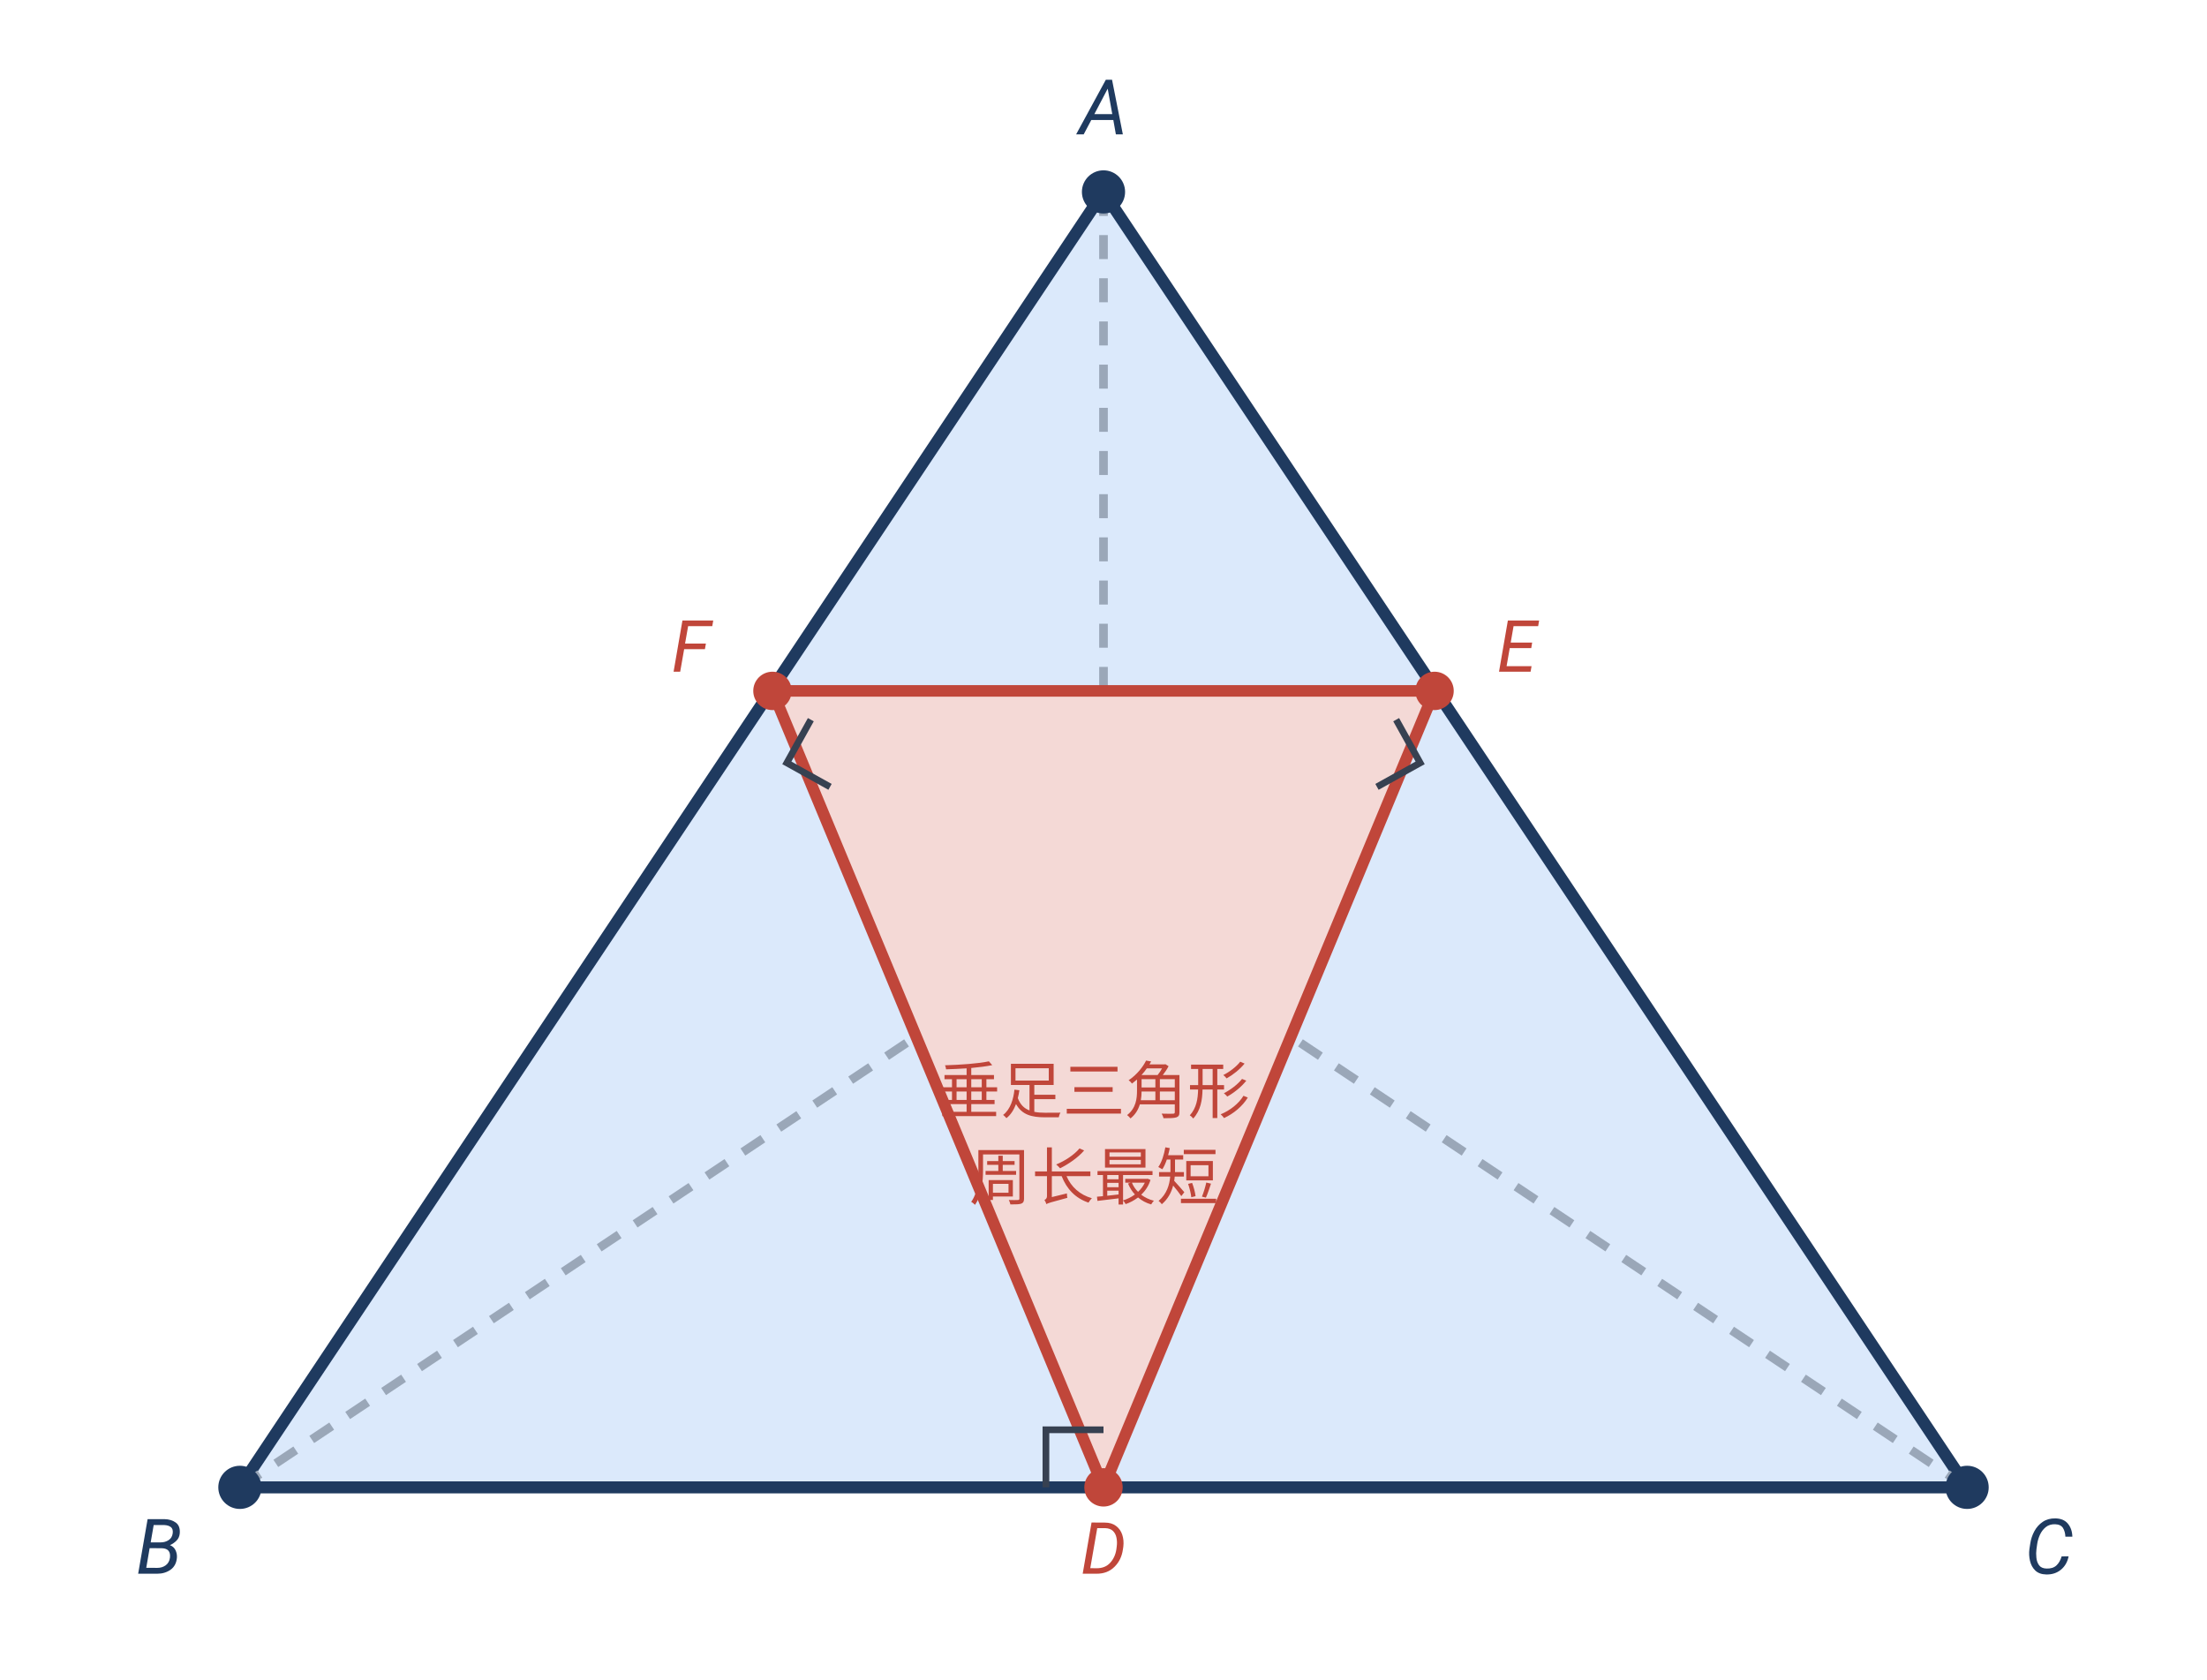
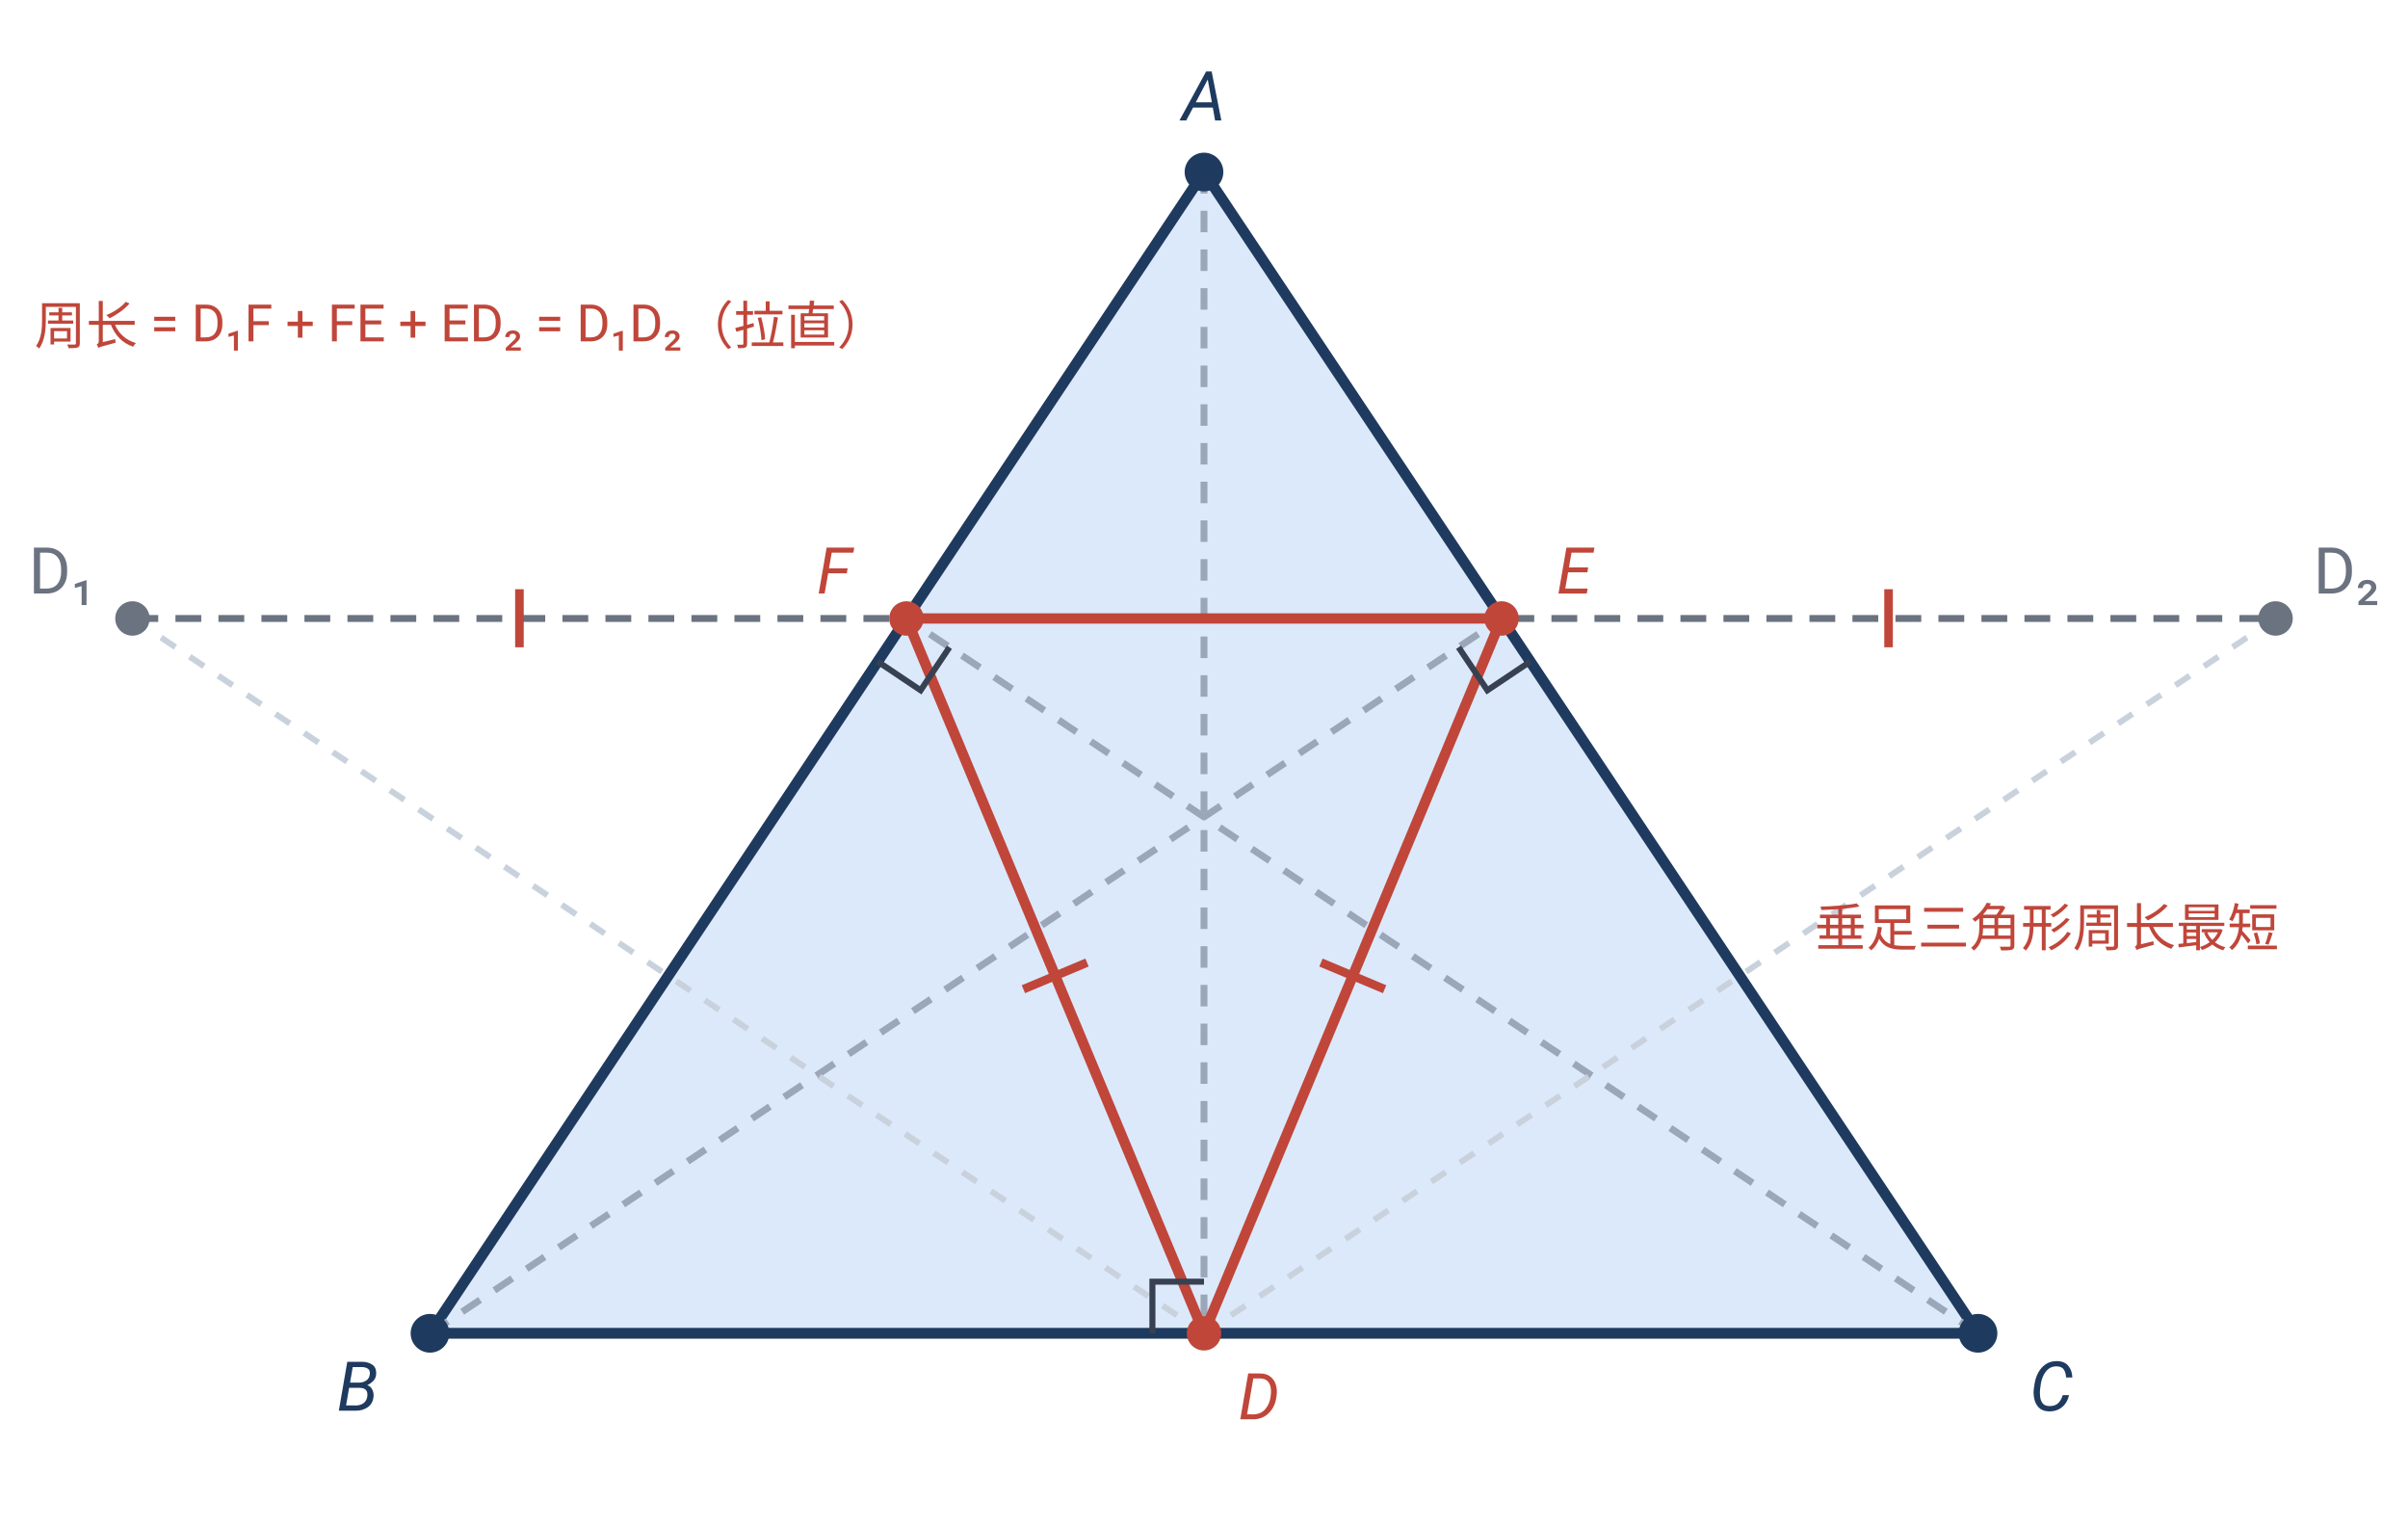
- <svg xmlns="http://www.w3.org/2000/svg" viewBox="20 20 460 350" text-rendering="geometricPrecision" font-family="ui-sans-serif, system-ui, -apple-system, 'Segoe UI', Roboto, 'PingFang SC', 'Microsoft YaHei', sans-serif">
+ <svg xmlns="http://www.w3.org/2000/svg" viewBox="-30 20 560 355" text-rendering="geometricPrecision" font-family="ui-sans-serif, system-ui, -apple-system, 'Segoe UI', Roboto, 'PingFang SC', 'Microsoft YaHei', sans-serif">
  <polygon points="250,60 70,330 430,330" fill="#dbe9fb" stroke="#1f3a5f" stroke-width="2.5" stroke-linejoin="round" />
-   <line x1="250" y1="60" x2="250" y2="330" stroke="#9aa7b8" stroke-width="1.8" stroke-dasharray="5 4" />
-   <line x1="70" y1="330" x2="319" y2="164" stroke="#9aa7b8" stroke-width="1.8" stroke-dasharray="5 4" />
-   <line x1="430" y1="330" x2="181" y2="164" stroke="#9aa7b8" stroke-width="1.8" stroke-dasharray="5 4" />
-   <polygon points="250,330 319,164 181,164" fill="#f4d9d6" stroke="#c0463a" stroke-width="2.4" stroke-linejoin="round" />
+   <line x1="250" y1="60" x2="250" y2="330" stroke="#9aa7b8" stroke-width="1.6" stroke-dasharray="5 4" />
+   <line x1="70" y1="330" x2="319.2" y2="163.8" stroke="#9aa7b8" stroke-width="1.6" stroke-dasharray="5 4" />
+   <line x1="430" y1="330" x2="180.8" y2="163.8" stroke="#9aa7b8" stroke-width="1.6" stroke-dasharray="5 4" />
+   <line x1="0.8" y1="163.8" x2="250" y2="330" stroke="#c9d2dc" stroke-width="1.4" stroke-dasharray="4 4" />
+   <line x1="499.2" y1="163.8" x2="250" y2="330" stroke="#c9d2dc" stroke-width="1.4" stroke-dasharray="4 4" />
+   <line x1="0.8" y1="163.8" x2="499.2" y2="163.8" stroke="#6b7280" stroke-width="1.6" stroke-dasharray="6 4" />
+   <polygon points="250,330 319.2,163.8 180.8,163.8" fill="none" stroke="#c0463a" stroke-width="2.4" stroke-linejoin="round" />
+   <line x1="90.8" y1="157" x2="90.8" y2="170.5" stroke="#c0463a" stroke-width="2" />
+   <line x1="222.8" y1="243.8" x2="208" y2="250" stroke="#c0463a" stroke-width="2" />
+   <line x1="409.2" y1="157" x2="409.2" y2="170.5" stroke="#c0463a" stroke-width="2" />
+   <line x1="277.2" y1="243.8" x2="292" y2="250" stroke="#c0463a" stroke-width="2" />
  <path d="M250,318 L238,318 L238,330" fill="none" stroke="#374151" stroke-width="1.4" />
-   <path d="M311,170 L316,179 L307,184" fill="none" stroke="#374151" stroke-width="1.4" />
-   <path d="M189,170 L184,179 L193,184" fill="none" stroke="#374151" stroke-width="1.4" />
+   <path d="M325.9,173.8 L315.9,180.5 L309.2,170.5" fill="none" stroke="#374151" stroke-width="1.4" />
+   <path d="M174.1,173.8 L184.1,180.5 L190.8,170.5" fill="none" stroke="#374151" stroke-width="1.4" />
  <circle cx="250" cy="60" r="4.5" fill="#1f3a5f" />
  <text x="250" y="48" text-anchor="middle" fill="#1f3a5f" font-size="16" font-style="italic">A</text>
  <circle cx="70" cy="330" r="4.5" fill="#1f3a5f" />
  <text x="58" y="348" text-anchor="end" fill="#1f3a5f" font-size="16" font-style="italic">B</text>
  <circle cx="430" cy="330" r="4.5" fill="#1f3a5f" />
  <text x="442" y="348" fill="#1f3a5f" font-size="16" font-style="italic">C</text>
  <circle cx="250" cy="330" r="4" fill="#c0463a" />
-   <text x="250" y="348" text-anchor="middle" fill="#c0463a" font-size="15" font-style="italic">D</text>
-   <circle cx="319" cy="164" r="4" fill="#c0463a" />
-   <text x="332" y="160" fill="#c0463a" font-size="15" font-style="italic">E</text>
-   <circle cx="181" cy="164" r="4" fill="#c0463a" />
-   <text x="168" y="160" text-anchor="end" fill="#c0463a" font-size="15" font-style="italic">F</text>
-   <text x="248" y="252" text-anchor="middle" fill="#c0463a" font-size="13">垂足三角形</text>
-   <text x="248" y="270" text-anchor="middle" fill="#c0463a" font-size="13">周长最短</text>
+   <text x="258" y="350" fill="#c0463a" font-size="15" font-style="italic">D</text>
+   <circle cx="319.2" cy="163.8" r="4" fill="#c0463a" />
+   <text x="332" y="158" fill="#c0463a" font-size="15" font-style="italic">E</text>
+   <circle cx="180.8" cy="163.8" r="4" fill="#c0463a" />
+   <text x="168" y="158" text-anchor="end" fill="#c0463a" font-size="15" font-style="italic">F</text>
+   <circle cx="0.8" cy="163.8" r="4" fill="#6b7280" />
+   <text x="-8" y="158" text-anchor="end" fill="#6b7280" font-size="15">D₁</text>
+   <circle cx="499.2" cy="163.8" r="4" fill="#6b7280" />
+   <text x="508" y="158" fill="#6b7280" font-size="15">D₂</text>
+   <text x="-22" y="100" fill="#c0463a" font-size="12">周长 = D₁F + FE + ED₂ = D₁D₂（拉直）</text>
+   <text x="392" y="240" fill="#c0463a" font-size="12">垂足三角形周长最短</text>
</svg>
